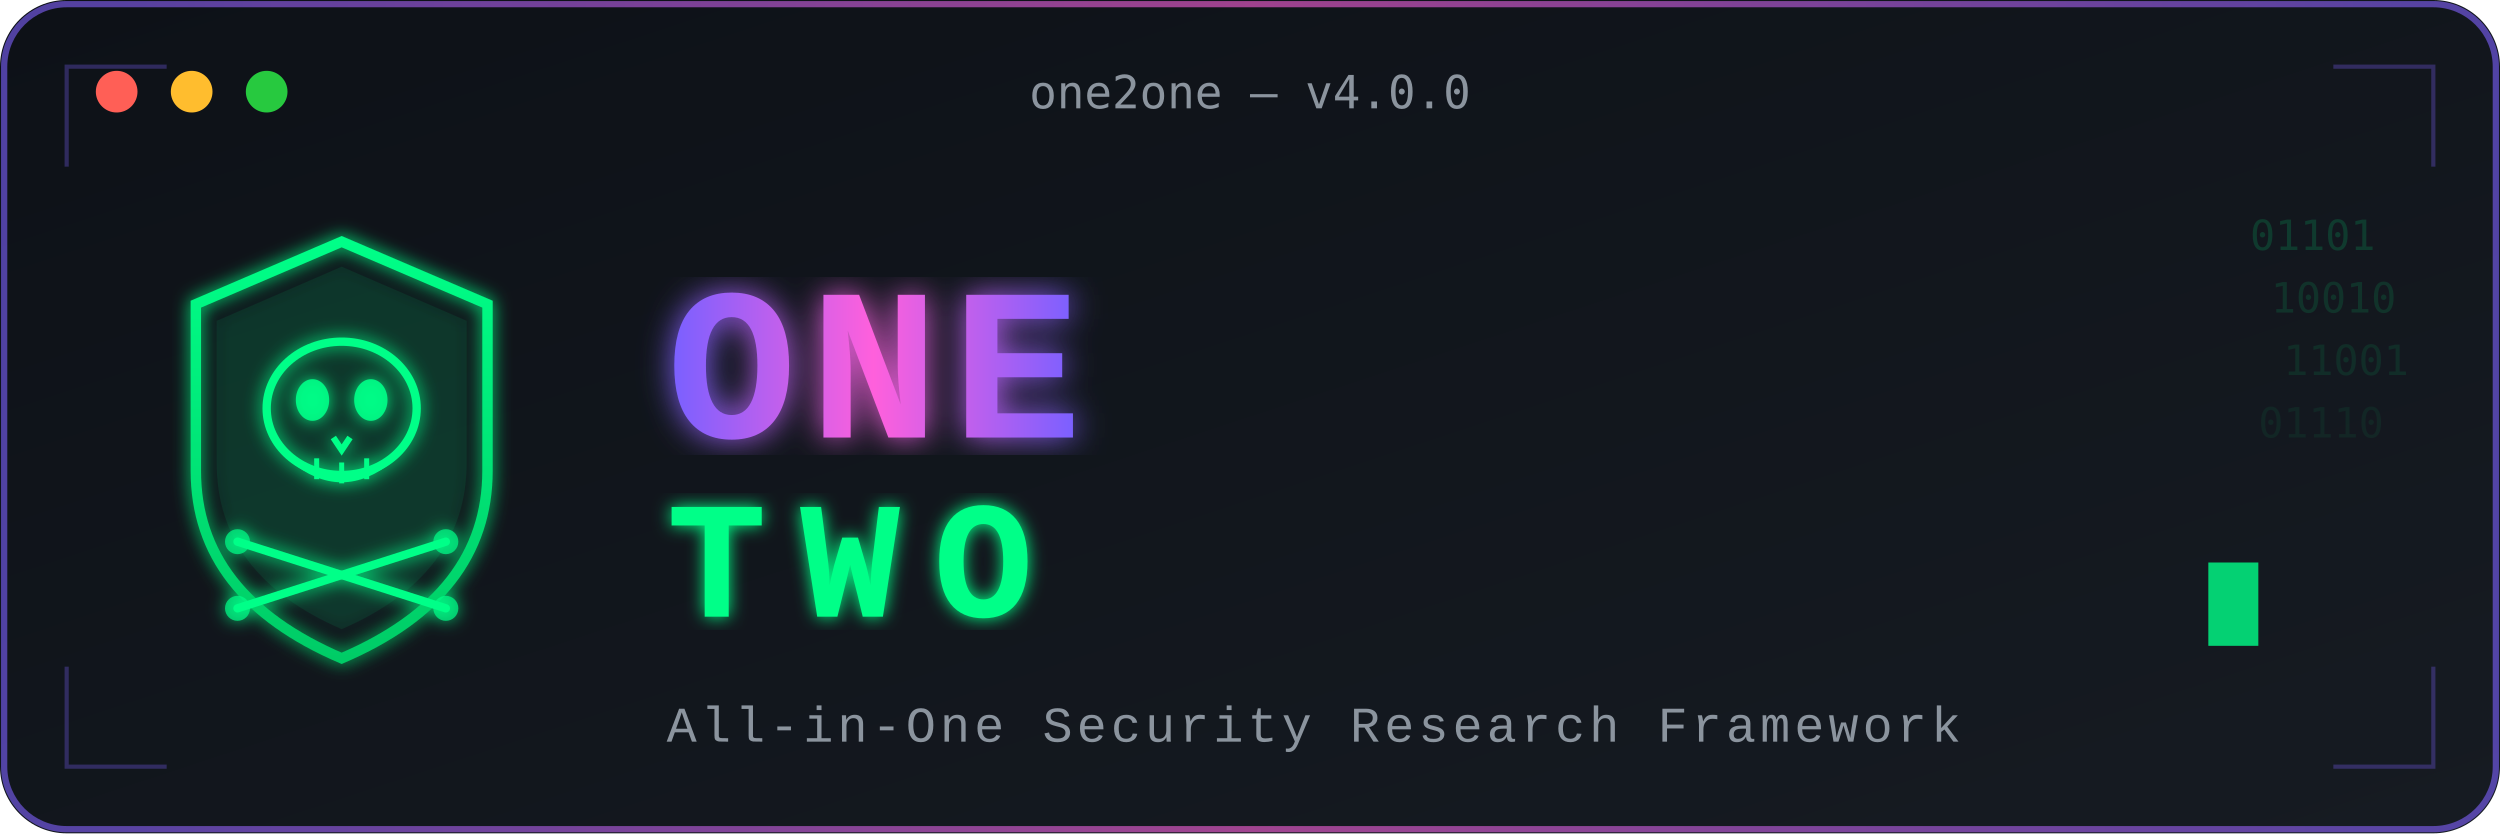
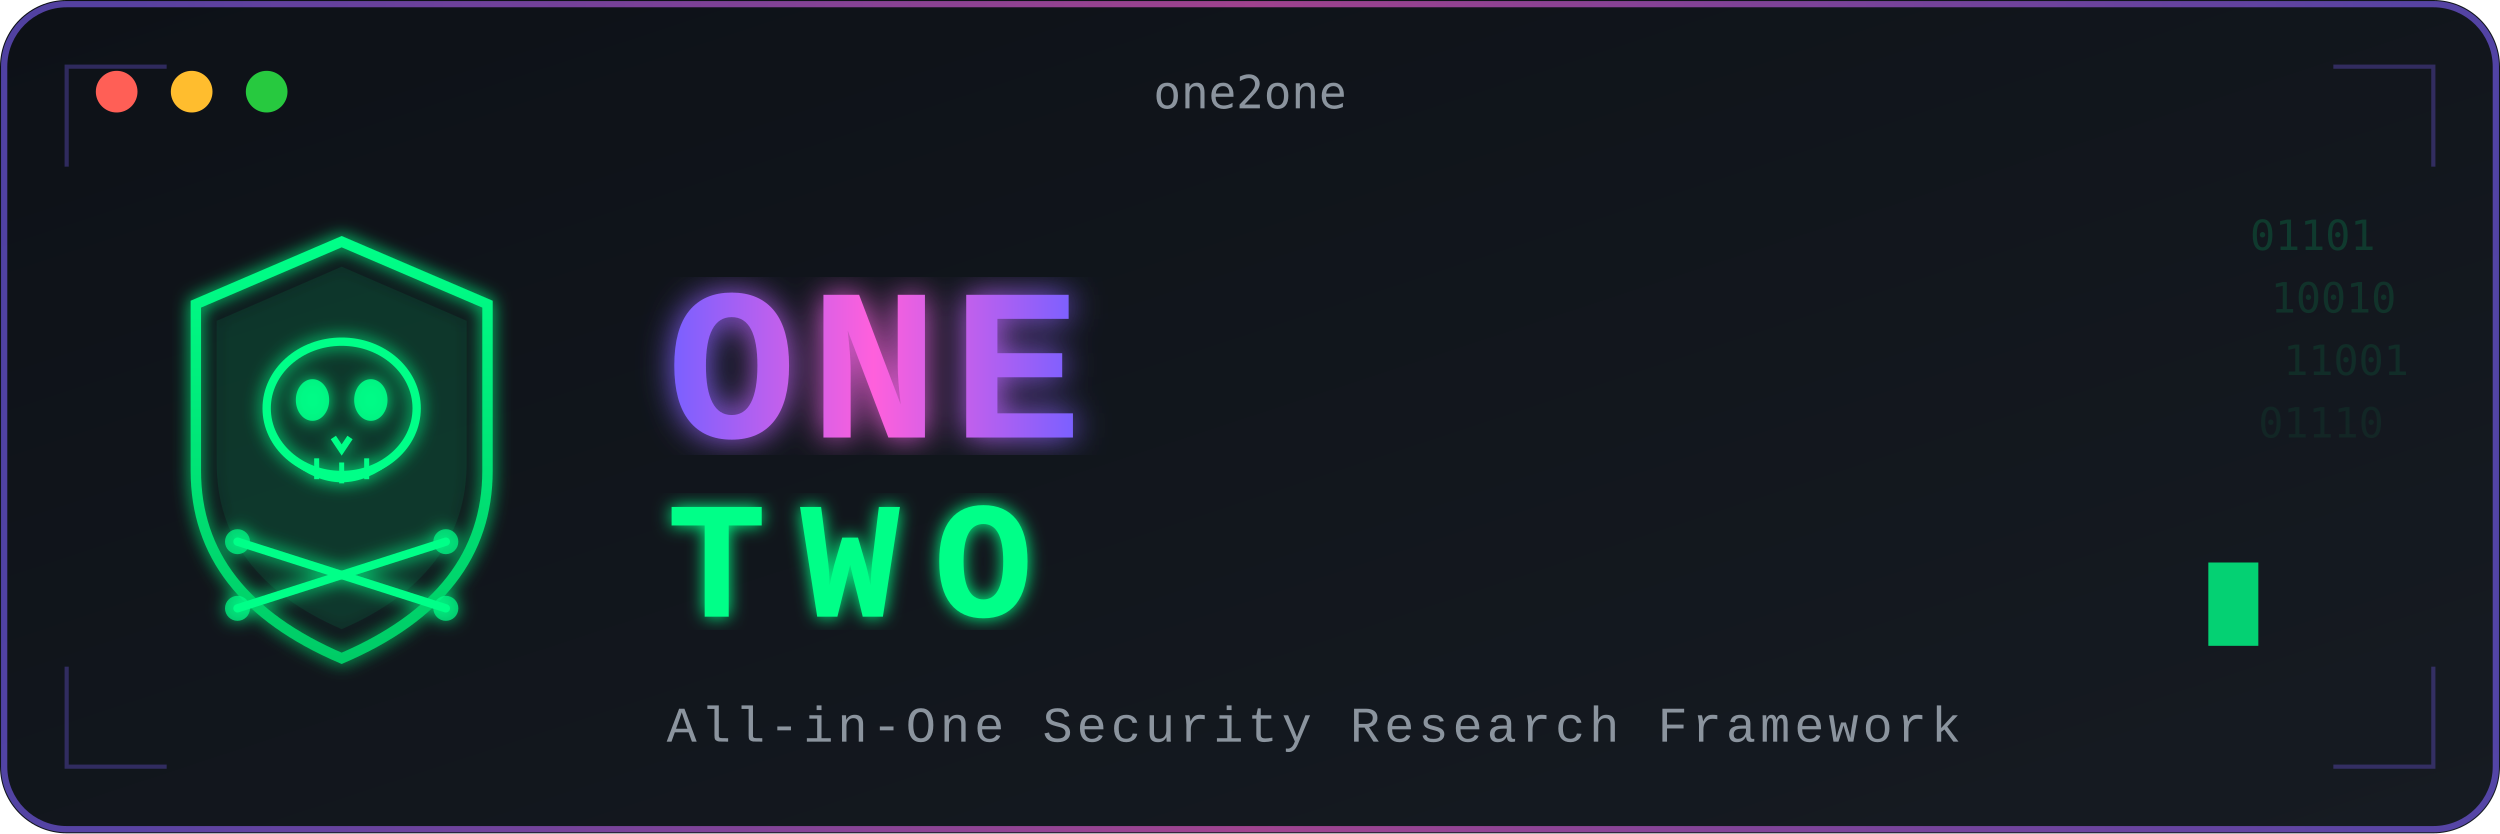
<svg xmlns="http://www.w3.org/2000/svg" width="600" height="200" viewBox="0 0 600 200">
  <defs>
    <linearGradient id="bgGrad" x1="0%" x2="100%" y1="0%" y2="100%">
      <stop offset="0%" style="stop-color:#0d1117;stop-opacity:1" />
      <stop offset="100%" style="stop-color:#161b22;stop-opacity:1" />
    </linearGradient>
    <linearGradient id="accentGrad" x1="0%" x2="100%" y1="0%" y2="0%">
      <stop offset="0%" style="stop-color:#7b61ff" />
      <stop offset="50%" style="stop-color:#ff61dc" />
      <stop offset="100%" style="stop-color:#7b61ff" />
    </linearGradient>
    <linearGradient id="greenGrad" x1="0%" x2="0%" y1="0%" y2="100%">
      <stop offset="0%" style="stop-color:#0f8" />
      <stop offset="100%" style="stop-color:#0c6" />
    </linearGradient>
    <filter id="glow">
      <feGaussianBlur result="blur" stdDeviation="2" />
      <feMerge>
        <feMergeNode in="blur" />
        <feMergeNode in="SourceGraphic" />
      </feMerge>
    </filter>
    <filter id="softGlow">
      <feGaussianBlur result="blur" stdDeviation="4" />
      <feMerge>
        <feMergeNode in="blur" />
        <feMergeNode in="SourceGraphic" />
      </feMerge>
    </filter>
  </defs>
  <rect width="600" height="200" fill="url(#bgGrad)" rx="16" />
  <rect width="598" height="198" x="1" y="1" fill="none" stroke="url(#accentGrad)" stroke-width="1.5" opacity=".6" rx="15" />
  <circle cx="28" cy="22" r="5" fill="#FF5F56" />
  <circle cx="46" cy="22" r="5" fill="#FFBD2E" />
  <circle cx="64" cy="22" r="5" fill="#27C93F" />
-   <text x="300" y="26" fill="#8b949e" font-family="'SF Mono','Fira Code','Cascadia Code',monospace" font-size="11" text-anchor="middle">one2one — v4.0.0</text>
+   <text x="300" y="26" fill="#8b949e" font-family="'SF Mono','Fira Code','Cascadia Code',monospace" font-size="11" text-anchor="middle">one2one</text>
  <g filter="url(#glow)" transform="translate(42, 58)">
    <path fill="none" stroke="url(#greenGrad)" stroke-width="2.5" d="M40 0 L75 15 L75 55 Q75 85 40 100 Q5 85 5 55 L5 15 Z" />
    <path fill="#0F8" d="M40 6 L70 19 L70 53 Q70 80 40 93 Q10 80 10 53 L10 19 Z" opacity=".08" />
    <ellipse cx="40" cy="40" fill="none" stroke="#0F8" stroke-width="2" rx="18" ry="16" />
    <ellipse cx="33" cy="38" fill="#0F8" opacity=".9" rx="4" ry="5" />
    <ellipse cx="47" cy="38" fill="#0F8" opacity=".9" rx="4" ry="5" />
    <path fill="none" stroke="#0F8" stroke-width="1.5" d="M38 47 L40 50 L42 47" />
    <path fill="none" stroke="#0F8" stroke-width="1.5" d="M28 52 Q40 62 52 52" />
    <line x1="34" x2="34" y1="52" y2="57" stroke="#0F8" stroke-width="1.2" />
    <line x1="40" x2="40" y1="53" y2="58" stroke="#0F8" stroke-width="1.2" />
    <line x1="46" x2="46" y1="52" y2="57" stroke="#0F8" stroke-width="1.2" />
    <line x1="15" x2="65" y1="72" y2="88" stroke="#0F8" stroke-linecap="round" stroke-width="2" />
    <line x1="65" x2="15" y1="72" y2="88" stroke="#0F8" stroke-linecap="round" stroke-width="2" />
    <circle cx="15" cy="72" r="3" fill="#0F8" opacity=".7" />
    <circle cx="65" cy="72" r="3" fill="#0F8" opacity=".7" />
    <circle cx="15" cy="88" r="3" fill="#0F8" opacity=".7" />
    <circle cx="65" cy="88" r="3" fill="#0F8" opacity=".7" />
  </g>
  <text x="160" y="105" fill="url(#accentGrad)" filter="url(#softGlow)" font-family="'SF Mono','Fira Code','Cascadia Code','Courier New',monospace" font-size="52" font-weight="bold" letter-spacing="3">ONE</text>
  <text x="160" y="148" fill="#0F8" filter="url(#glow)" font-family="'SF Mono','Fira Code','Cascadia Code','Courier New',monospace" font-size="40" font-weight="bold" letter-spacing="8">TWO</text>
  <text x="160" y="178" fill="#8b949e" font-family="'SF Mono','Fira Code','Cascadia Code','Courier New',monospace" font-size="12" letter-spacing="1">All-in-One Security Research Framework</text>
  <rect width="12" height="20" x="530" y="135" fill="#0F8" opacity=".8">
    <animate attributeName="opacity" dur="1.2s" repeatCount="indefinite" values="0.8;0;0.8" />
  </rect>
  <path fill="none" stroke="#7B61FF" stroke-width="1" d="M16 40 L16 16 L40 16" opacity=".3" />
  <path fill="none" stroke="#7B61FF" stroke-width="1" d="M584 40 L584 16 L560 16" opacity=".3" />
  <path fill="none" stroke="#7B61FF" stroke-width="1" d="M16 160 L16 184 L40 184" opacity=".3" />
  <path fill="none" stroke="#7B61FF" stroke-width="1" d="M584 160 L584 184 L560 184" opacity=".3" />
  <text x="540" y="60" fill="#0F8" font-family="monospace" font-size="10" opacity=".15">01101</text>
  <text x="545" y="75" fill="#0F8" font-family="monospace" font-size="10" opacity=".12">10010</text>
  <text x="548" y="90" fill="#0F8" font-family="monospace" font-size="10" opacity=".09">11001</text>
  <text x="542" y="105" fill="#0F8" font-family="monospace" font-size="10" opacity=".06">01110</text>
</svg>
